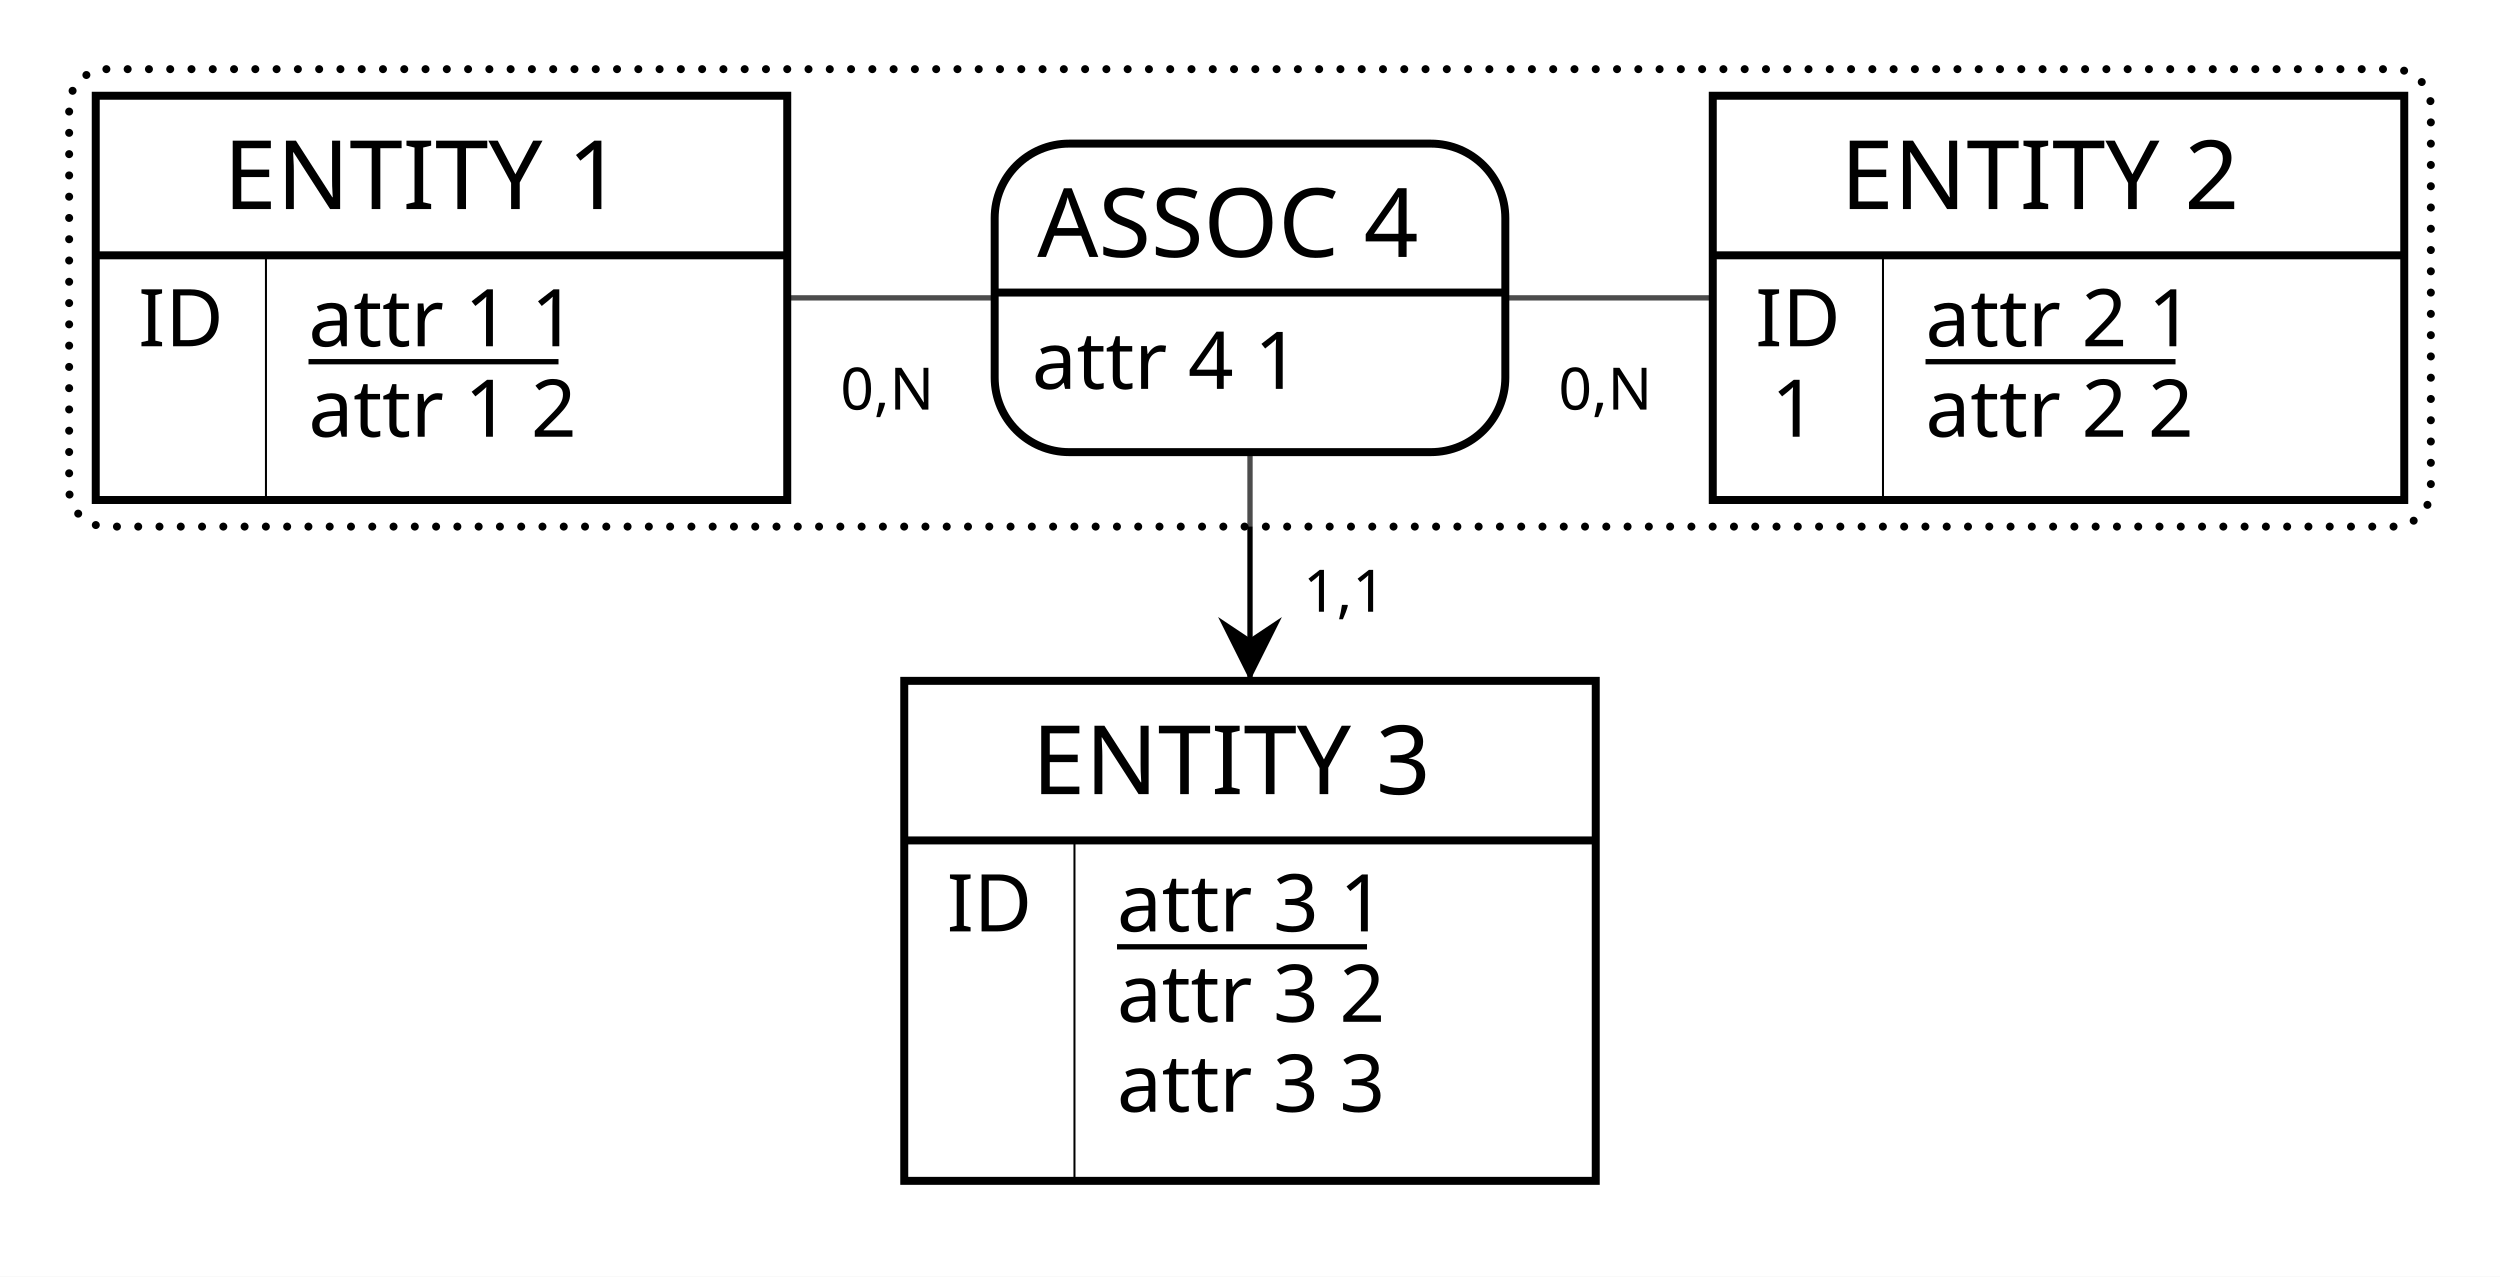
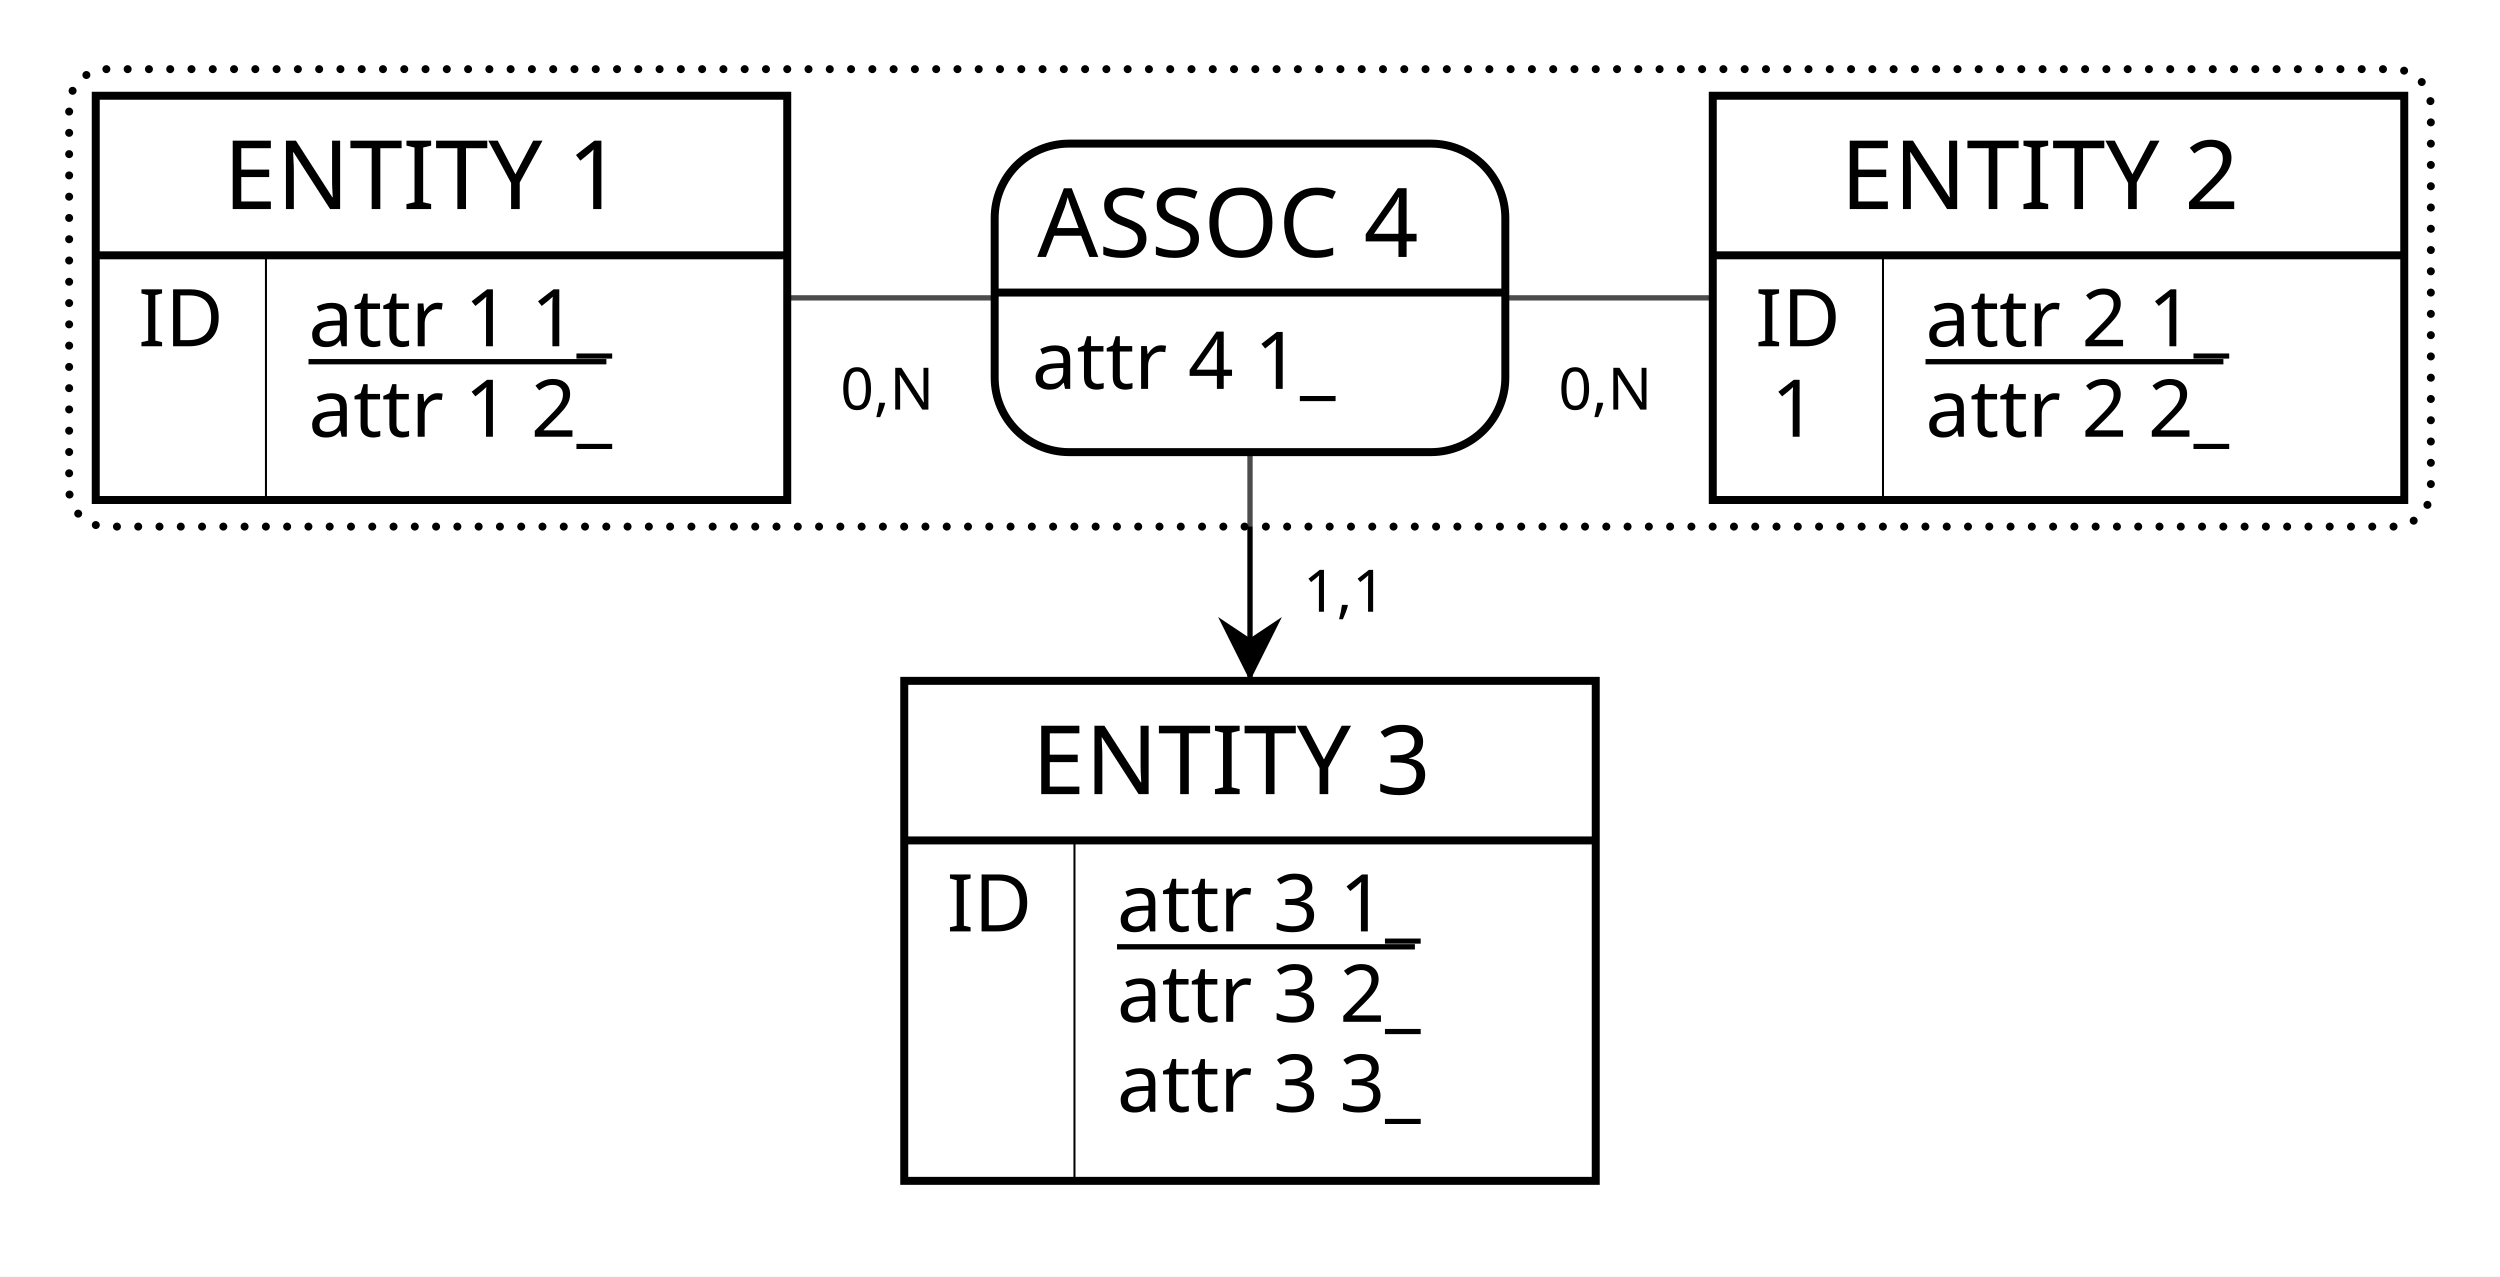
<svg xmlns="http://www.w3.org/2000/svg" width="470" height="240" viewBox="0 0 470 240">
  <rect id="frame" x="0" y="0" width="470" height="240" fill="#FFFFFF" stroke="none" stroke-width="0" />
  <g>
    <line x1="83" y1="56" x2="235" y2="56" stroke="#000000" stroke-width="1" />
    <line x1="387" y1="56" x2="235" y2="56" stroke="#000000" stroke-width="1" />
    <line x1="235" y1="175" x2="235" y2="56" stroke="#000000" stroke-width="1" />
    <polygon points="235 128 229 116 235 120 241 116" fill="#000000" stroke-width="0" />
    <g>
      <path d="M20 13 L450 13 a7 7 0 0 1 7 7 L457 92 a7 7 0 0 1 -7 7 L20 99 a7 7 0 0 1 -7 -7 L13 20 a7 7 0 0 1 7 -7" fill="#FFFFFF" stroke="none" stroke-width="0" opacity="0.3" />
      <path d="M20 13 L450 13 a7 7 0 0 1 7 7 L457 92 a7 7 0 0 1 -7 7 L20 99 a7 7 0 0 1 -7 -7 L13 20 a7 7 0 0 1 7 -7" fill="none" stroke="#000000" stroke-width="1.5" stroke-dasharray="0,4" stroke-linecap="round" />
      <path d="M269 27 a14 14 90 0 1 14 14 V55 h-96 V41 a14 14 90 0 1 14 -14" fill="#FFFFFF" stroke="#FFFFFF" stroke-width="0" />
      <path d="M283 55 v16 a14 14 90 0 1 -14 14 H201 a14 14 90 0 1 -14 -14 V55 H96" fill="#FFFFFF" stroke="#FFFFFF" stroke-width="0" />
      <rect x="187" y="27" width="96" height="58" fill="none" rx="14" stroke="#000000" stroke-width="1.5" />
      <line x1="187" y1="55" x2="283" y2="55" stroke="#000000" stroke-width="1.5" />
      <text x="195" y="48.3" fill="#000000" font-family="Copperplate" font-size="18">ASSOC 4</text>
-       <text x="194" y="73.1" fill="#000000" font-family="Gill Sans" font-size="15">attr 4 1</text>
+       <text x="194" y="73.1" fill="#000000" font-family="Gill Sans" font-size="15">attr 4 1_</text>
    </g>
    <text x="158" y="77" fill="#000000" font-family="Futura" font-size="11">0,N</text>
    <text x="293" y="77" fill="#000000" font-family="Futura" font-size="11">0,N</text>
    <text x="245" y="115" fill="#000000" font-family="Futura" font-size="11">1,1</text>
  </g>
  <g>
    <g>
      <rect x="18" y="18" width="130" height="30" fill="#FFFFFF" stroke="none" stroke-width="0" opacity="1" />
      <rect x="50" y="48" width="98" height="46" fill="#FFFFFF" stroke="none" stroke-width="0" opacity="1" />
      <rect x="18" y="48" width="32" height="46" fill="#FFFFFF" stroke="none" stroke-width="0" opacity="1" />
      <line x1="50" y1="48" x2="50" y2="94" stroke="#000000" stroke-width="0.38" />
      <rect x="18" y="18" width="130" height="76" fill="none" stroke="#000000" stroke-width="1.5" opacity="1" />
      <line x1="18" y1="48" x2="148" y2="48" stroke="#000000" stroke-width="1.5" />
    </g>
    <text x="42" y="39.3" fill="#000000" font-family="Copperplate" font-size="18">ENTITY 1</text>
-     <text x="58" y="65.1" fill="#000000" font-family="Gill Sans" font-size="15">attr 1 1</text>
+     <text x="58" y="65.1" fill="#000000" font-family="Gill Sans" font-size="15">attr 1 1_</text>
    <text x="26" y="65.1" fill="#000000" font-family="Gill Sans" font-size="15">ID</text>
-     <line x1="58" y1="68" x2="105" y2="68" stroke="#000000" stroke-width="1" />
-     <text x="58" y="82.1" fill="#000000" font-family="Gill Sans" font-size="15">attr 1 2</text>
+     <line x1="58" y1="68" x2="114" y2="68" stroke="#000000" stroke-width="1" />
+     <text x="58" y="82.1" fill="#000000" font-family="Gill Sans" font-size="15">attr 1 2_</text>
    <text x="33" y="82.1" fill="#000000" font-family="Gill Sans" font-size="15" />
  </g>
  <g>
    <g>
      <rect x="322" y="18" width="130" height="30" fill="#FFFFFF" stroke="none" stroke-width="0" opacity="1" />
      <rect x="354" y="48" width="98" height="46" fill="#FFFFFF" stroke="none" stroke-width="0" opacity="1" />
      <rect x="322" y="48" width="32" height="46" fill="#FFFFFF" stroke="none" stroke-width="0" opacity="1" />
      <line x1="354" y1="48" x2="354" y2="94" stroke="#000000" stroke-width="0.38" />
      <rect x="322" y="18" width="130" height="76" fill="none" stroke="#000000" stroke-width="1.5" opacity="1" />
      <line x1="322" y1="48" x2="452" y2="48" stroke="#000000" stroke-width="1.5" />
    </g>
    <text x="346" y="39.3" fill="#000000" font-family="Copperplate" font-size="18">ENTITY 2</text>
-     <text x="362" y="65.1" fill="#000000" font-family="Gill Sans" font-size="15">attr 2 1</text>
+     <text x="362" y="65.1" fill="#000000" font-family="Gill Sans" font-size="15">attr 2 1_</text>
    <text x="330" y="65.1" fill="#000000" font-family="Gill Sans" font-size="15">ID</text>
-     <line x1="362" y1="68" x2="409" y2="68" stroke="#000000" stroke-width="1" />
-     <text x="362" y="82.1" fill="#000000" font-family="Gill Sans" font-size="15">attr 2 2</text>
+     <line x1="362" y1="68" x2="418" y2="68" stroke="#000000" stroke-width="1" />
+     <text x="362" y="82.1" fill="#000000" font-family="Gill Sans" font-size="15">attr 2 2_</text>
    <text x="333" y="82.1" fill="#000000" font-family="Gill Sans" font-size="15">1</text>
  </g>
  <g>
    <g>
      <rect x="170" y="128" width="130" height="30" fill="#FFFFFF" stroke="none" stroke-width="0" opacity="1" />
      <rect x="202" y="158" width="98" height="64" fill="#FFFFFF" stroke="none" stroke-width="0" opacity="1" />
      <rect x="170" y="158" width="32" height="64" fill="#FFFFFF" stroke="none" stroke-width="0" opacity="1" />
      <line x1="202" y1="158" x2="202" y2="222" stroke="#000000" stroke-width="0.38" />
      <rect x="170" y="128" width="130" height="94" fill="none" stroke="#000000" stroke-width="1.5" opacity="1" />
      <line x1="170" y1="158" x2="300" y2="158" stroke="#000000" stroke-width="1.5" />
    </g>
    <text x="194" y="149.3" fill="#000000" font-family="Copperplate" font-size="18">ENTITY 3</text>
-     <text x="210" y="175.1" fill="#000000" font-family="Gill Sans" font-size="15">attr 3 1</text>
+     <text x="210" y="175.1" fill="#000000" font-family="Gill Sans" font-size="15">attr 3 1_</text>
    <text x="178" y="175.1" fill="#000000" font-family="Gill Sans" font-size="15">ID</text>
-     <line x1="210" y1="178" x2="257" y2="178" stroke="#000000" stroke-width="1" />
-     <text x="210" y="192.1" fill="#000000" font-family="Gill Sans" font-size="15">attr 3 2</text>
+     <line x1="210" y1="178" x2="266" y2="178" stroke="#000000" stroke-width="1" />
+     <text x="210" y="192.1" fill="#000000" font-family="Gill Sans" font-size="15">attr 3 2_</text>
    <text x="185" y="192.1" fill="#000000" font-family="Gill Sans" font-size="15" />
-     <text x="210" y="209" fill="#000000" font-family="Gill Sans" font-size="15">attr 3 3</text>
+     <text x="210" y="209" fill="#000000" font-family="Gill Sans" font-size="15">attr 3 3_</text>
    <text x="185" y="209" fill="#000000" font-family="Gill Sans" font-size="15" />
  </g>
</svg>
